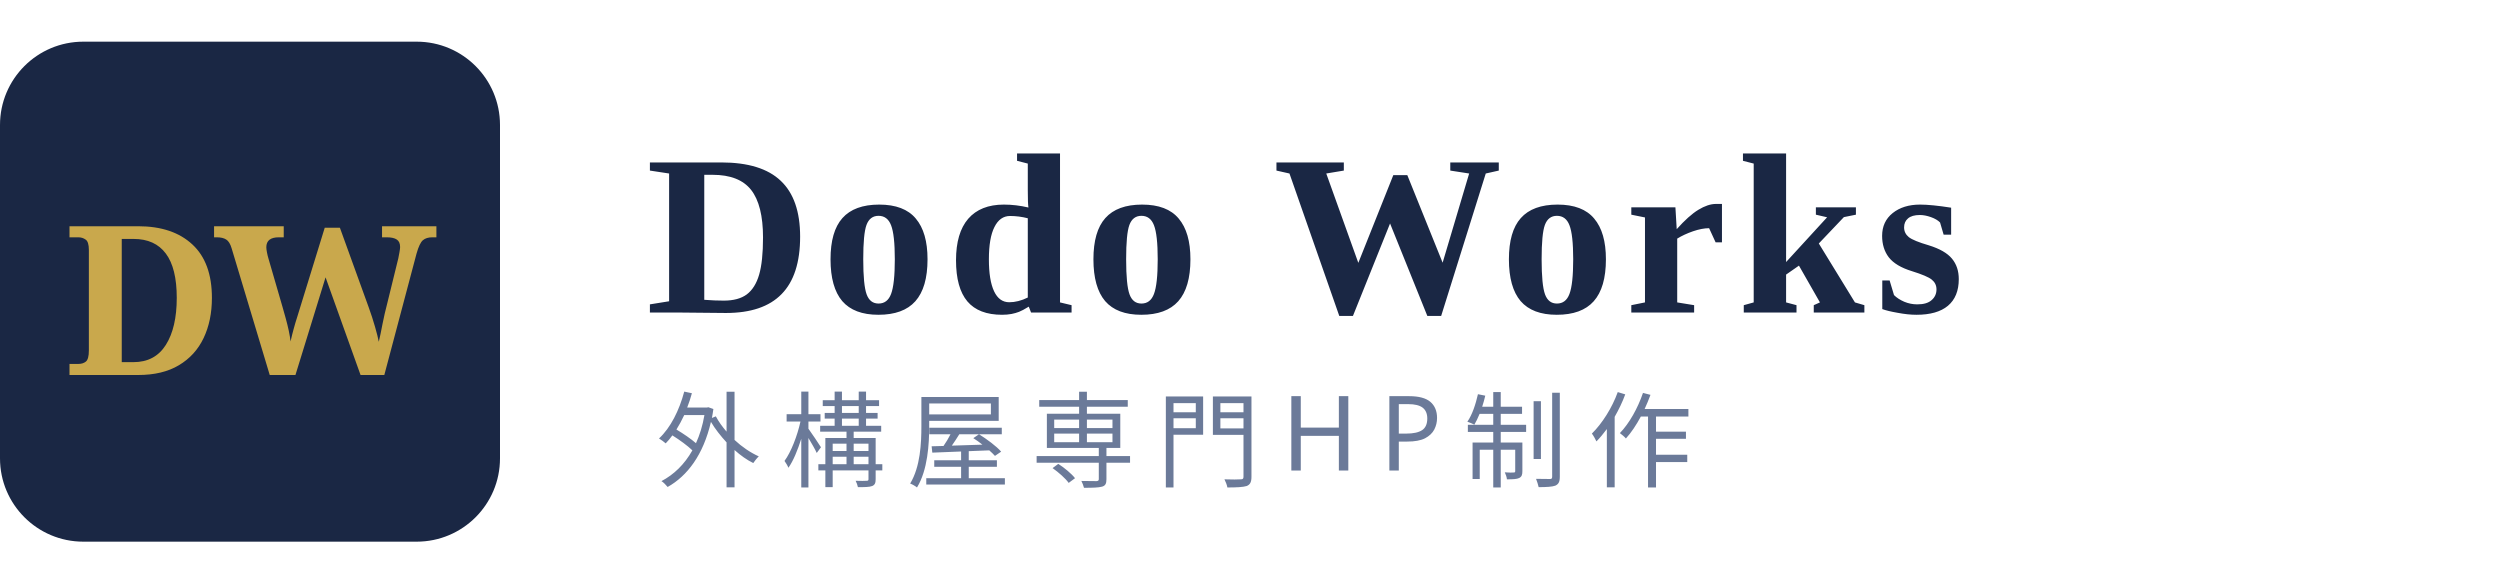
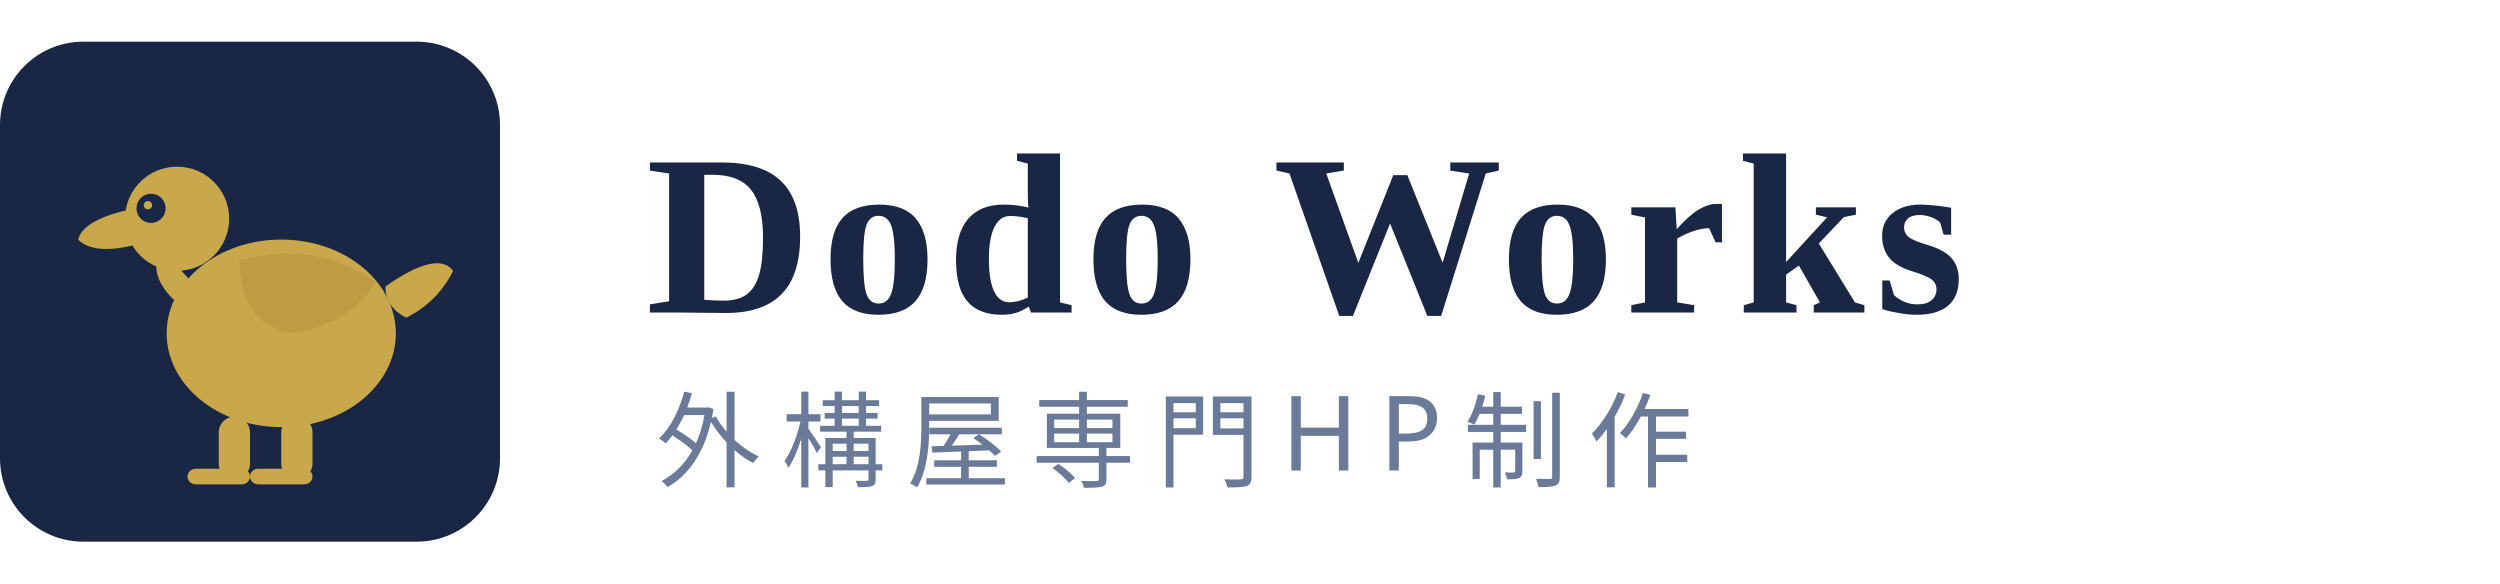
<svg xmlns="http://www.w3.org/2000/svg" viewBox="0 0 240 56">
  <rect x="0" y="4" width="48" height="48" rx="8" fill="#1a2744" />
-   <text x="24" y="36" font-family="Georgia, serif" font-size="20" font-weight="700" fill="#c9a84c" text-anchor="middle" letter-spacing="-0.5">DW</text>
+   <ellipse cx="27" cy="32" rx="11" ry="9" fill="#c9a84c" />
+   <circle cx="17" cy="21" r="5" fill="#c9a84c" />
+   <path d="M13 20 Q8 21 7.5 23 Q9 24.5 13 23.5 Z" fill="#c9a84c" />
+   <path d="M17 25.5 Q19 28 22 29.5 Q20 30.5 17.5 29.5 Q15 27.5 15 25.5 Z" fill="#c9a84c" />
+   <path d="M23 25 Q30 23 36 27 Q34 31 28 32 Q23 31 23 25 Z" fill="#b8943a" opacity="0.6" />
+   <path d="M37 27.5 Q42 24 43.5 26 Q42 29 39 30.5 Q37 29.5 37 27.5 Z" fill="#c9a84c" />
+   <rect x="21" y="40" width="3" height="6" rx="1.5" fill="#c9a84c" />
+   <rect x="18" y="45" width="6" height="1.5" rx="0.8" fill="#c9a84c" />
+   <rect x="27" y="40" width="3" height="6" rx="1.5" fill="#c9a84c" />
+   <rect x="24" y="45" width="6" height="1.5" rx="0.8" fill="#c9a84c" />
+   <circle cx="14.5" cy="20" r="1.4" fill="#1a2744" />
+   <circle cx="14.2" cy="19.7" r="0.4" fill="#c9a84c" />
  <text x="62" y="30" font-family="Georgia, 'Times New Roman', serif" font-size="22" font-weight="600" fill="#1a2744" letter-spacing="1">Dodo Works</text>
  <text x="63" y="46" font-family="'Noto Sans JP', sans-serif" font-size="10" font-weight="400" fill="#6b7a99" letter-spacing="2">外構屋専門HP制作</text>
</svg>
